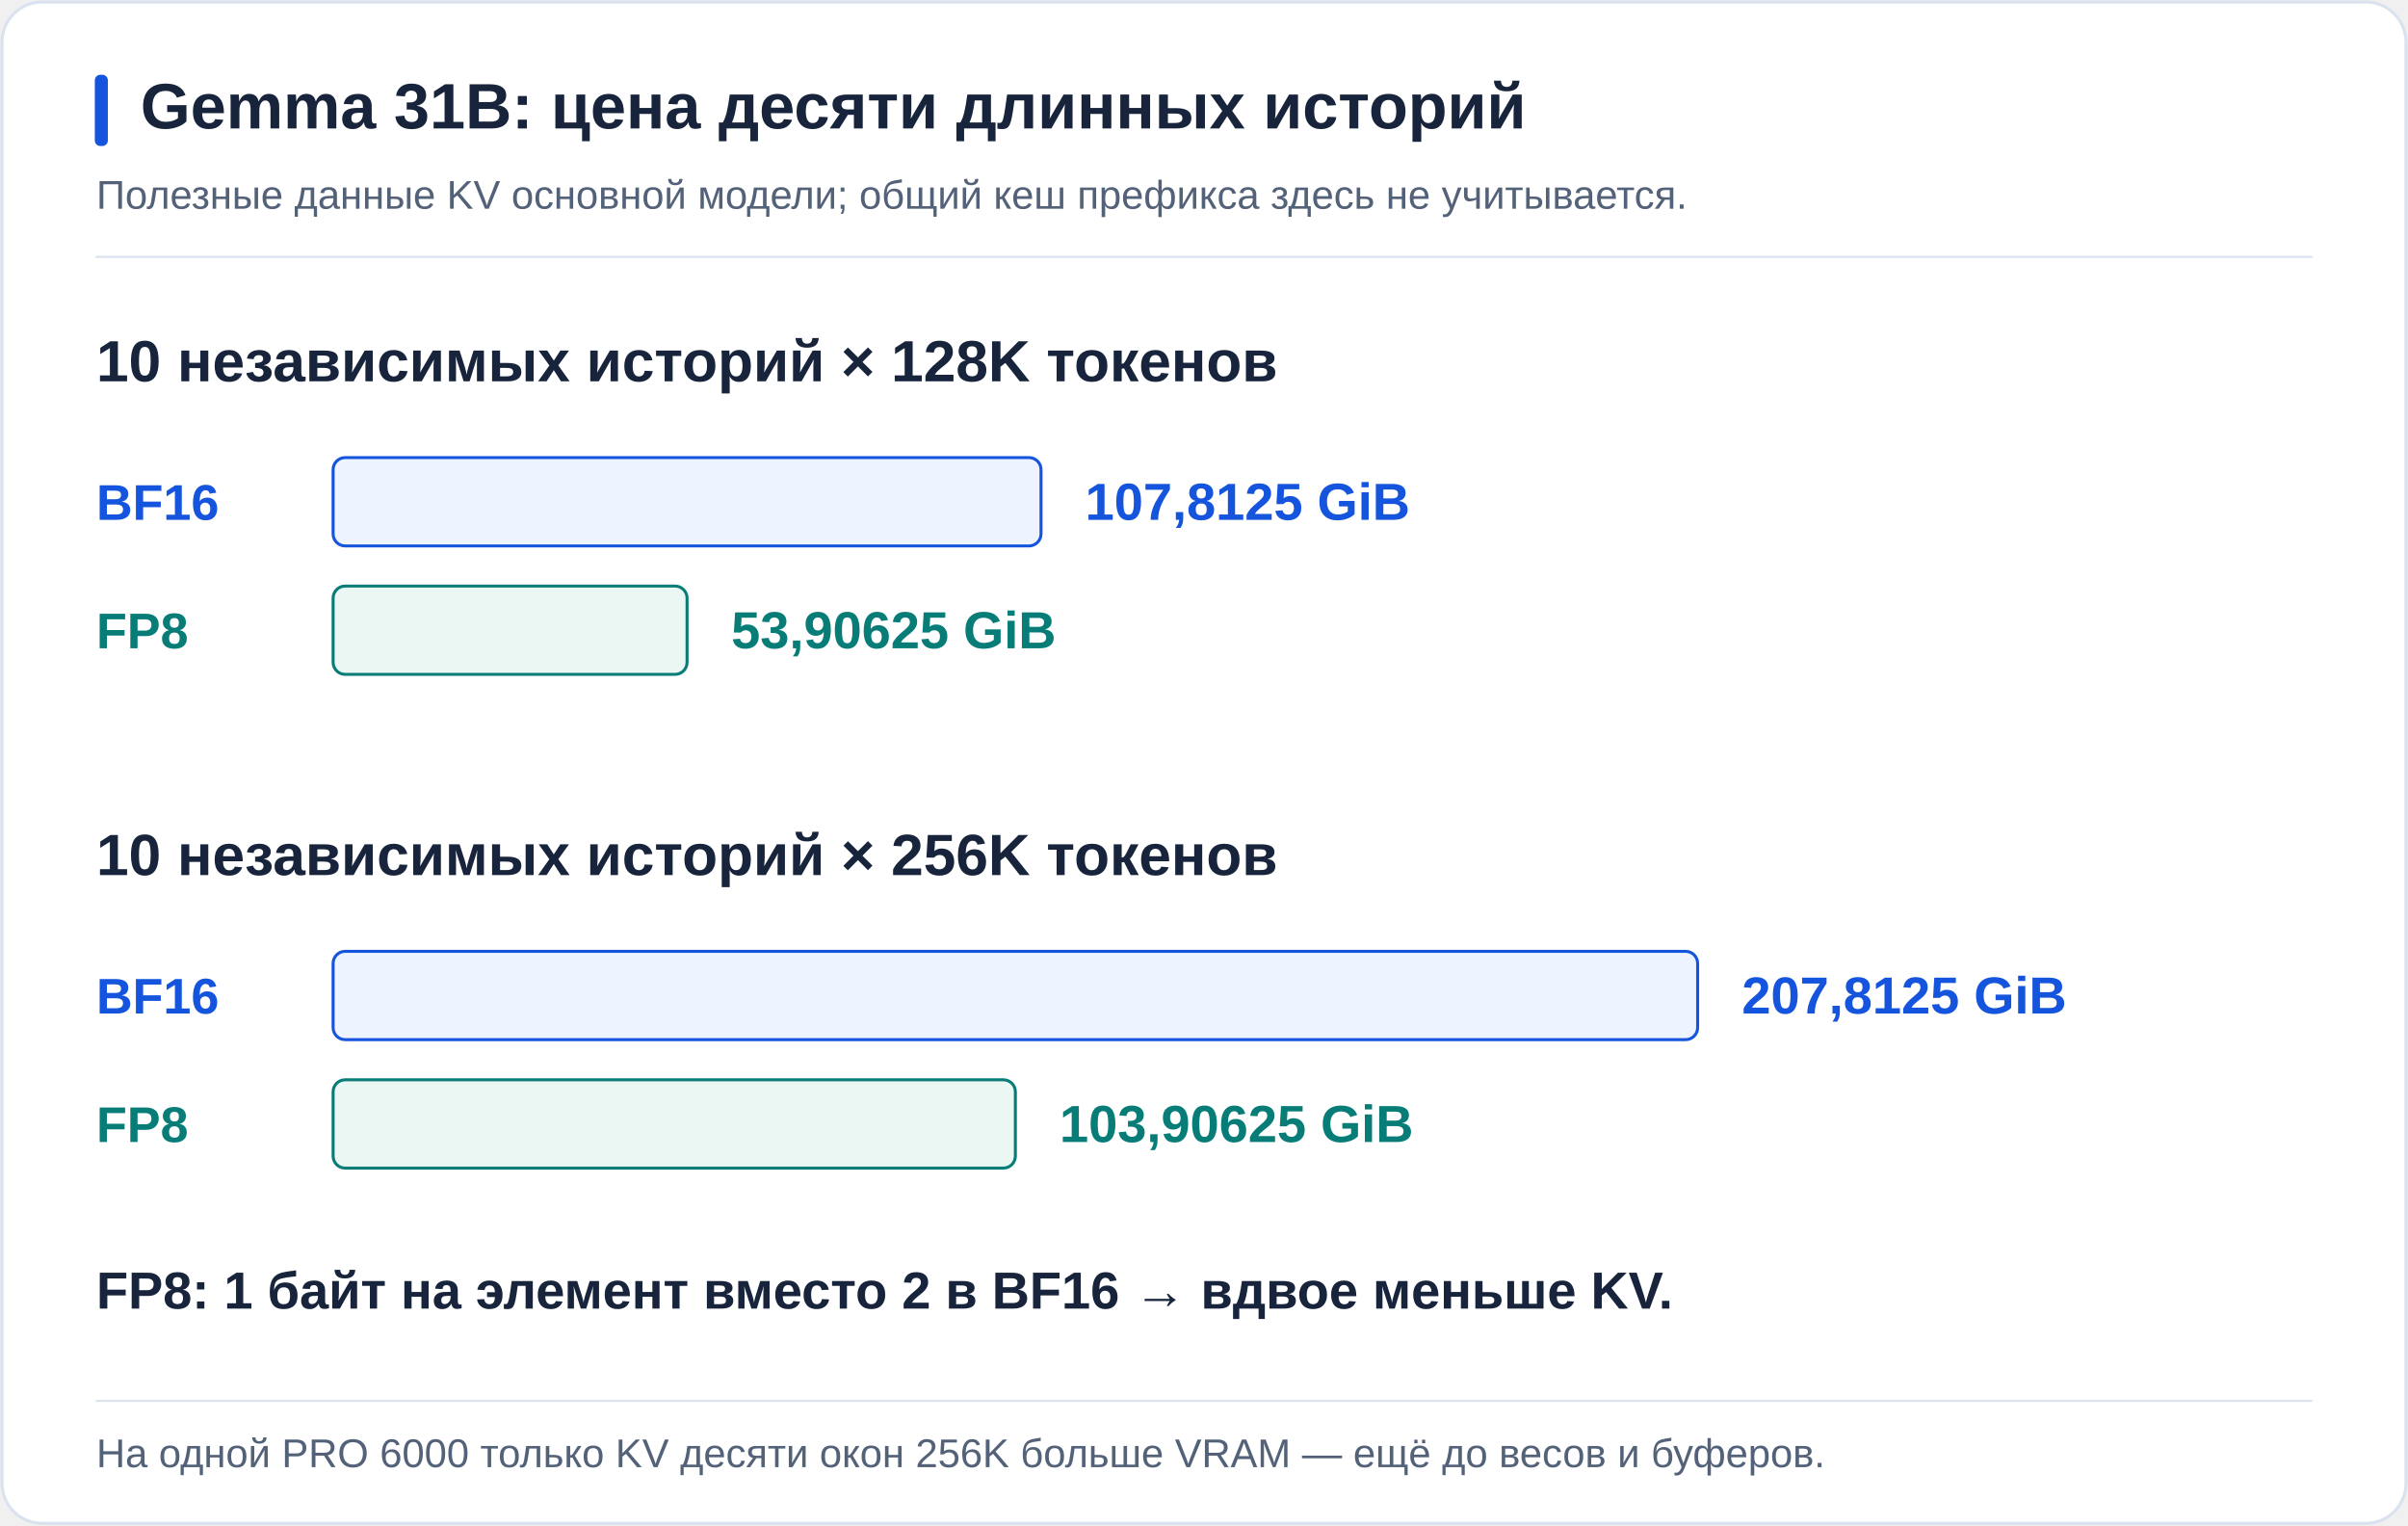
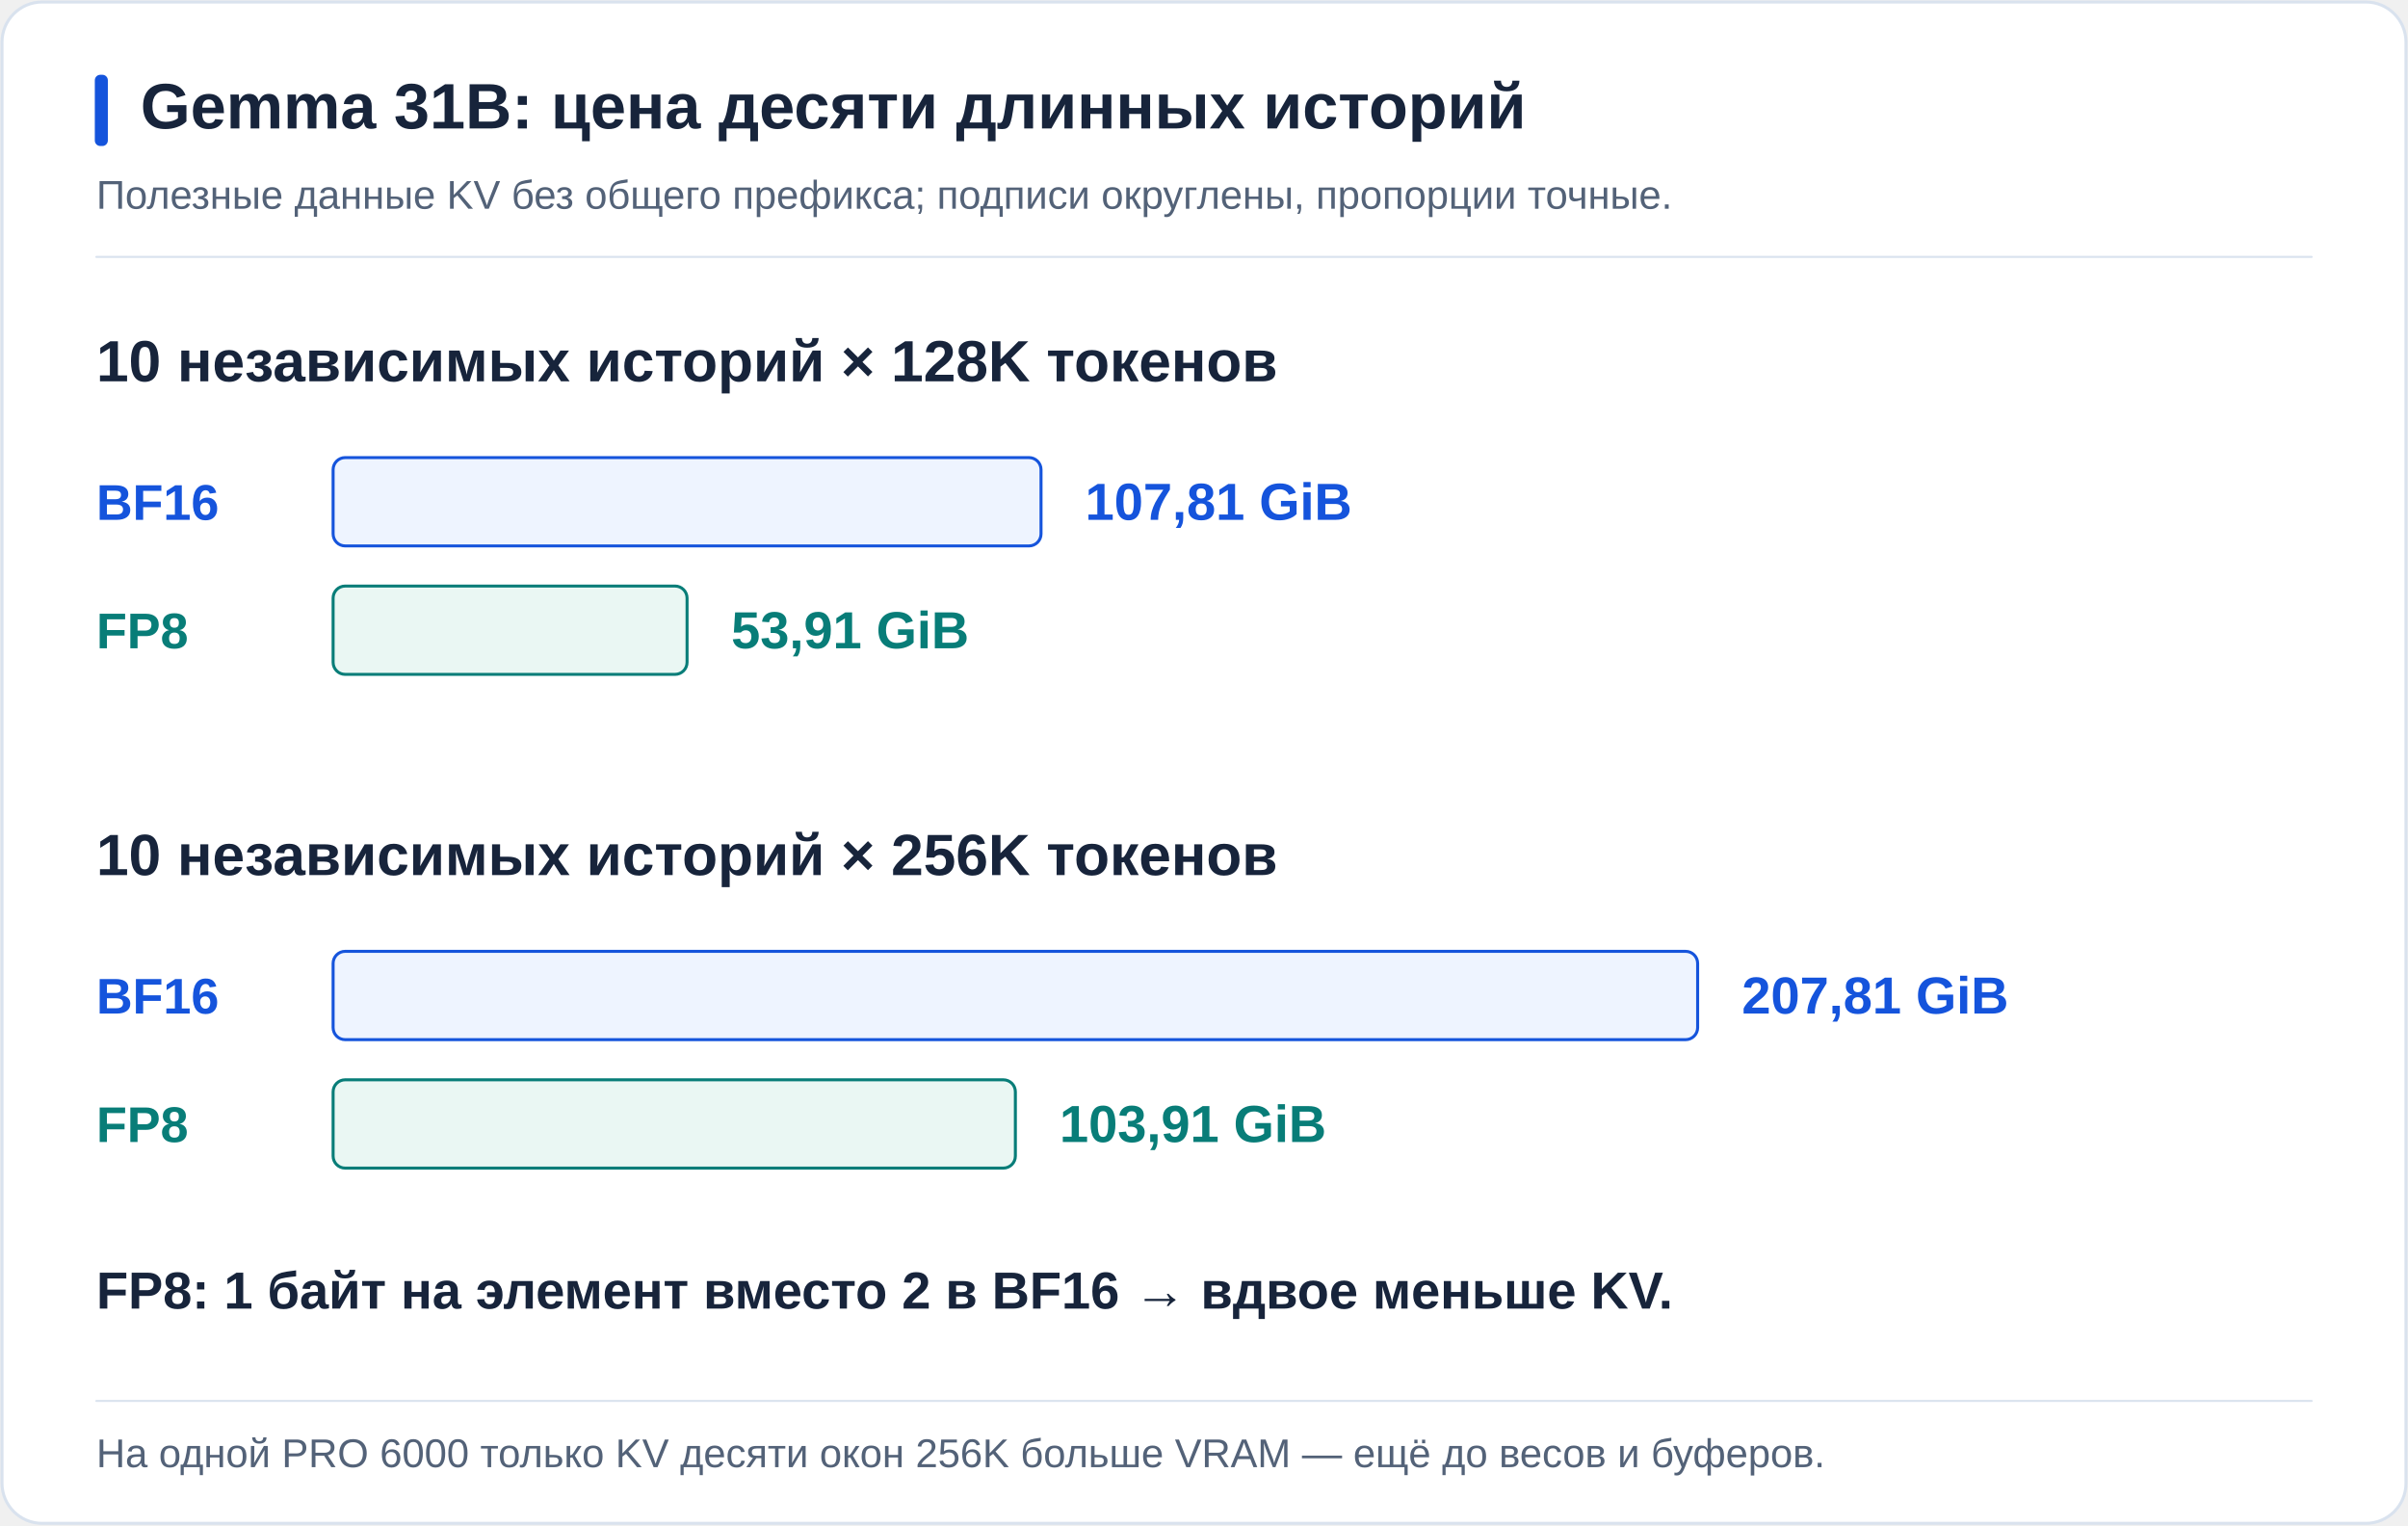
<svg xmlns="http://www.w3.org/2000/svg" width="1200" height="760" viewBox="0 0 1200 760" role="img" aria-labelledby="title desc" data-design="hardfest-v2">
  <defs>
    <marker id="arrow-1554dc" viewBox="0 0 10 10" refX="10" refY="5" markerWidth="10" markerHeight="10" markerUnits="userSpaceOnUse" orient="auto">
      <path d="M0 0 L10 5 L0 10 Z" fill="#1554dc" />
    </marker>
    <marker id="arrow-087d78" viewBox="0 0 10 10" refX="10" refY="5" markerWidth="10" markerHeight="10" markerUnits="userSpaceOnUse" orient="auto">
      <path d="M0 0 L10 5 L0 10 Z" fill="#087d78" />
    </marker>
    <marker id="arrow-7041b8" viewBox="0 0 10 10" refX="10" refY="5" markerWidth="10" markerHeight="10" markerUnits="userSpaceOnUse" orient="auto">
      <path d="M0 0 L10 5 L0 10 Z" fill="#7041b8" />
    </marker>
    <marker id="arrow-536278" viewBox="0 0 10 10" refX="10" refY="5" markerWidth="10" markerHeight="10" markerUnits="userSpaceOnUse" orient="auto">
      <path d="M0 0 L10 5 L0 10 Z" fill="#536278" />
    </marker>
  </defs>
  <style>text{font-family:Arial,Helvetica,sans-serif;font-variant-numeric:tabular-nums}.formula{font-family:"DejaVu Sans Mono",Menlo,Consolas,monospace}</style>
  <rect x="1" y="1" width="1198" height="758" rx="20" fill="#ffffff" stroke="#d9e2ee" stroke-width="1.5" />
  <rect x="48" y="38" width="5" height="34" rx="2" fill="#1554dc" stroke="#1554dc" stroke-width="1.5" />
  <text x="70" y="64" font-size="32" fill="#17243b" text-anchor="start" font-weight="700" data-max-width="1082">
    <tspan x="70" dy="0">Gemma 31B: цена десяти длинных историй</tspan>
  </text>
  <text x="48" y="104" font-size="20" fill="#536278" text-anchor="start" data-max-width="1104">
-     <tspan x="48" dy="0">Полезные данные KV основной модели; общий кеш префикса здесь не учитывается.</tspan>
+     <tspan x="48" dy="0">Полезные данные KV без общего префикса; подписи округлены, пропорции точные.</tspan>
  </text>
  <path d="M48 128 H1152" fill="none" stroke="#d9e2ee" stroke-width="1" stroke-linejoin="round" stroke-linecap="round" />
  <text x="48" y="190" font-size="29" fill="#17243b" text-anchor="start" font-weight="700" data-max-width="1104">
    <tspan x="48" dy="0">10 независимых историй × 128K токенов</tspan>
  </text>
  <text x="48" y="259" font-size="25" fill="#1554dc" text-anchor="start" font-weight="700">
    <tspan x="48" dy="0">BF16</tspan>
  </text>
  <rect x="166" y="228" width="352.782" height="44" rx="6" fill="#eef4ff" stroke="#1554dc" stroke-width="1.5" />
  <text x="540.782" y="259" font-size="26" fill="#1554dc" text-anchor="start" font-weight="700" data-max-width="278">
-     <tspan x="540.782" dy="0">107,8125 GiB</tspan>
+     <tspan x="540.782" dy="0">107,81 GiB</tspan>
  </text>
  <text x="48" y="323" font-size="25" fill="#087d78" text-anchor="start" font-weight="700">
    <tspan x="48" dy="0">FP8</tspan>
  </text>
  <rect x="166" y="292" width="176.391" height="44" rx="6" fill="#eaf7f3" stroke="#087d78" stroke-width="1.5" />
  <text x="364.391" y="323" font-size="26" fill="#087d78" text-anchor="start" font-weight="700" data-max-width="278">
-     <tspan x="364.391" dy="0">53,90625 GiB</tspan>
+     <tspan x="364.391" dy="0">53,91 GiB</tspan>
  </text>
  <text x="48" y="436" font-size="29" fill="#17243b" text-anchor="start" font-weight="700" data-max-width="1104">
    <tspan x="48" dy="0">10 независимых историй × 256K токенов</tspan>
  </text>
  <text x="48" y="505" font-size="25" fill="#1554dc" text-anchor="start" font-weight="700">
    <tspan x="48" dy="0">BF16</tspan>
  </text>
  <rect x="166" y="474" width="680.0" height="44" rx="6" fill="#eef4ff" stroke="#1554dc" stroke-width="1.5" />
  <text x="868.0" y="505" font-size="26" fill="#1554dc" text-anchor="start" font-weight="700" data-max-width="278">
-     <tspan x="868.0" dy="0">207,8125 GiB</tspan>
+     <tspan x="868.0" dy="0">207,81 GiB</tspan>
  </text>
  <text x="48" y="569" font-size="25" fill="#087d78" text-anchor="start" font-weight="700">
    <tspan x="48" dy="0">FP8</tspan>
  </text>
  <rect x="166" y="538" width="340.0" height="44" rx="6" fill="#eaf7f3" stroke="#087d78" stroke-width="1.5" />
  <text x="528.0" y="569" font-size="26" fill="#087d78" text-anchor="start" font-weight="700" data-max-width="278">
-     <tspan x="528.0" dy="0">103,90625 GiB</tspan>
+     <tspan x="528.0" dy="0">103,91 GiB</tspan>
  </text>
  <text x="48" y="652" font-size="26" fill="#17243b" text-anchor="start" font-weight="700">
    <tspan x="48" dy="0">FP8: 1 байт на элемент вместо 2 в BF16 → вдвое меньше KV.</tspan>
  </text>
  <path d="M48 698 H1152" fill="none" stroke="#d9e2ee" stroke-width="1" stroke-linejoin="round" stroke-linecap="round" />
  <text x="48" y="731" font-size="20" fill="#536278" text-anchor="start" data-max-width="1104">
    <tspan x="48" dy="0">На одной PRO 6000 только KV десяти окон 256K больше VRAM — ещё до весов и буферов.</tspan>
  </text>
</svg>
